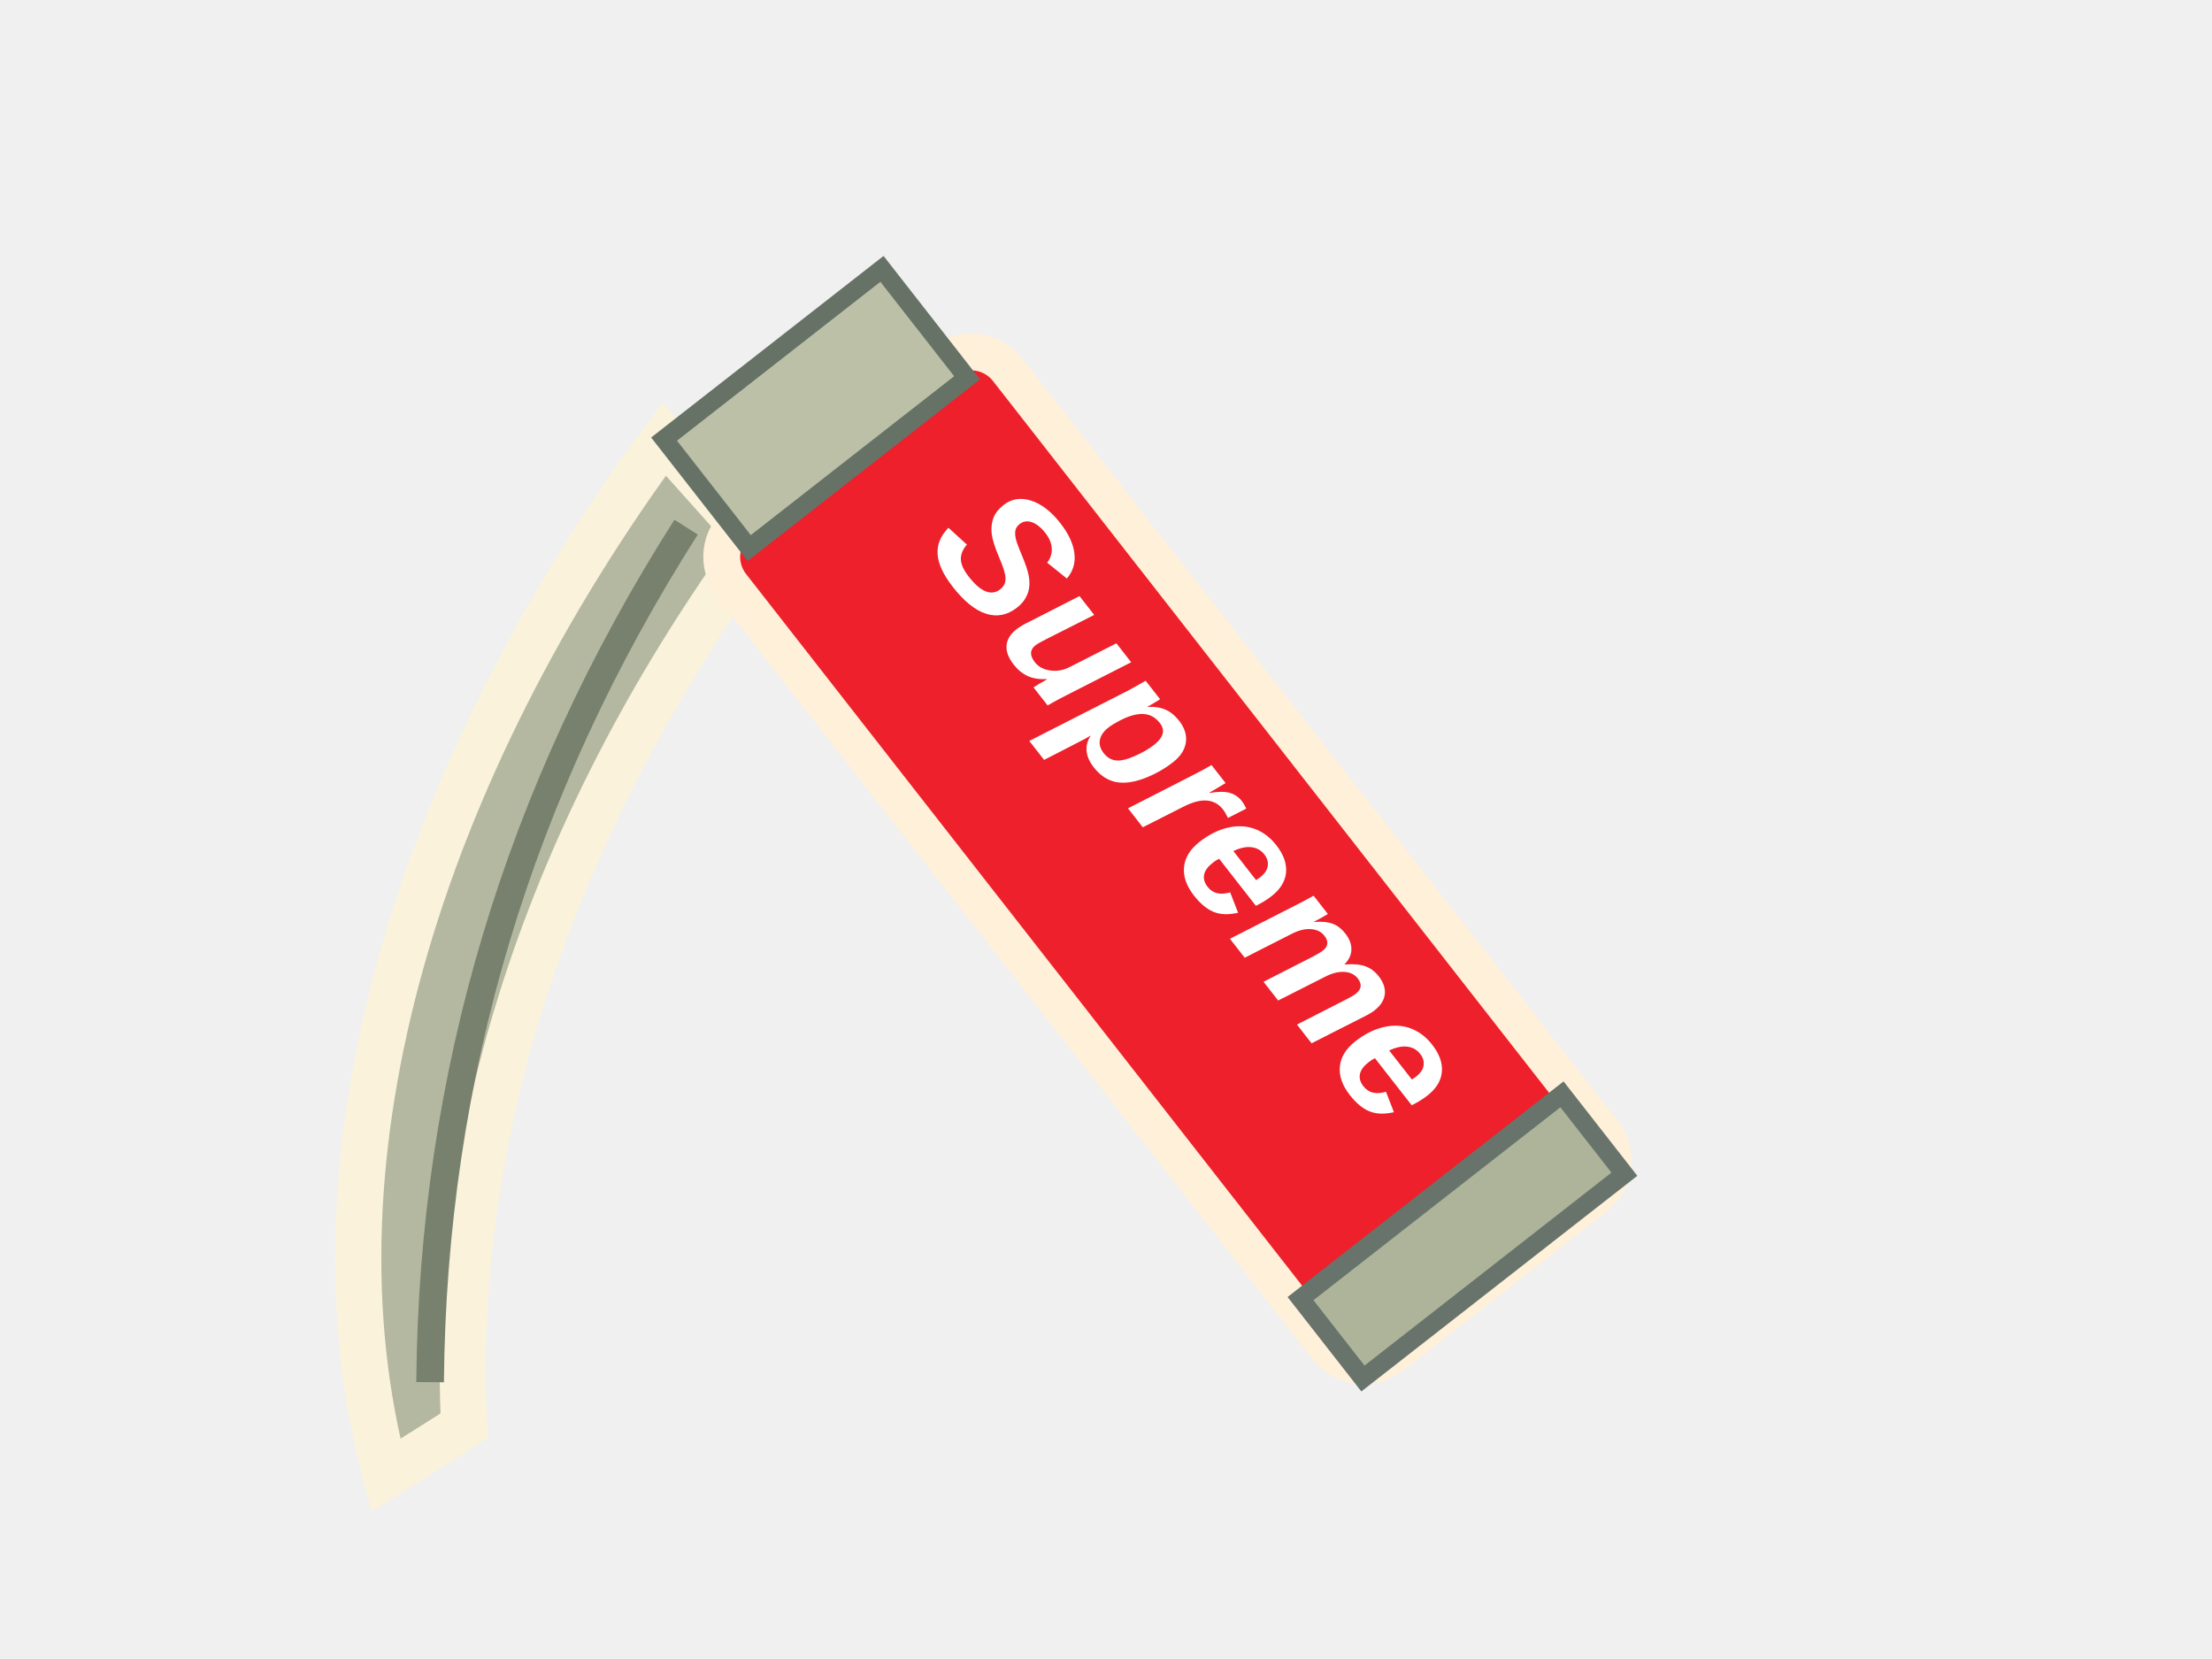
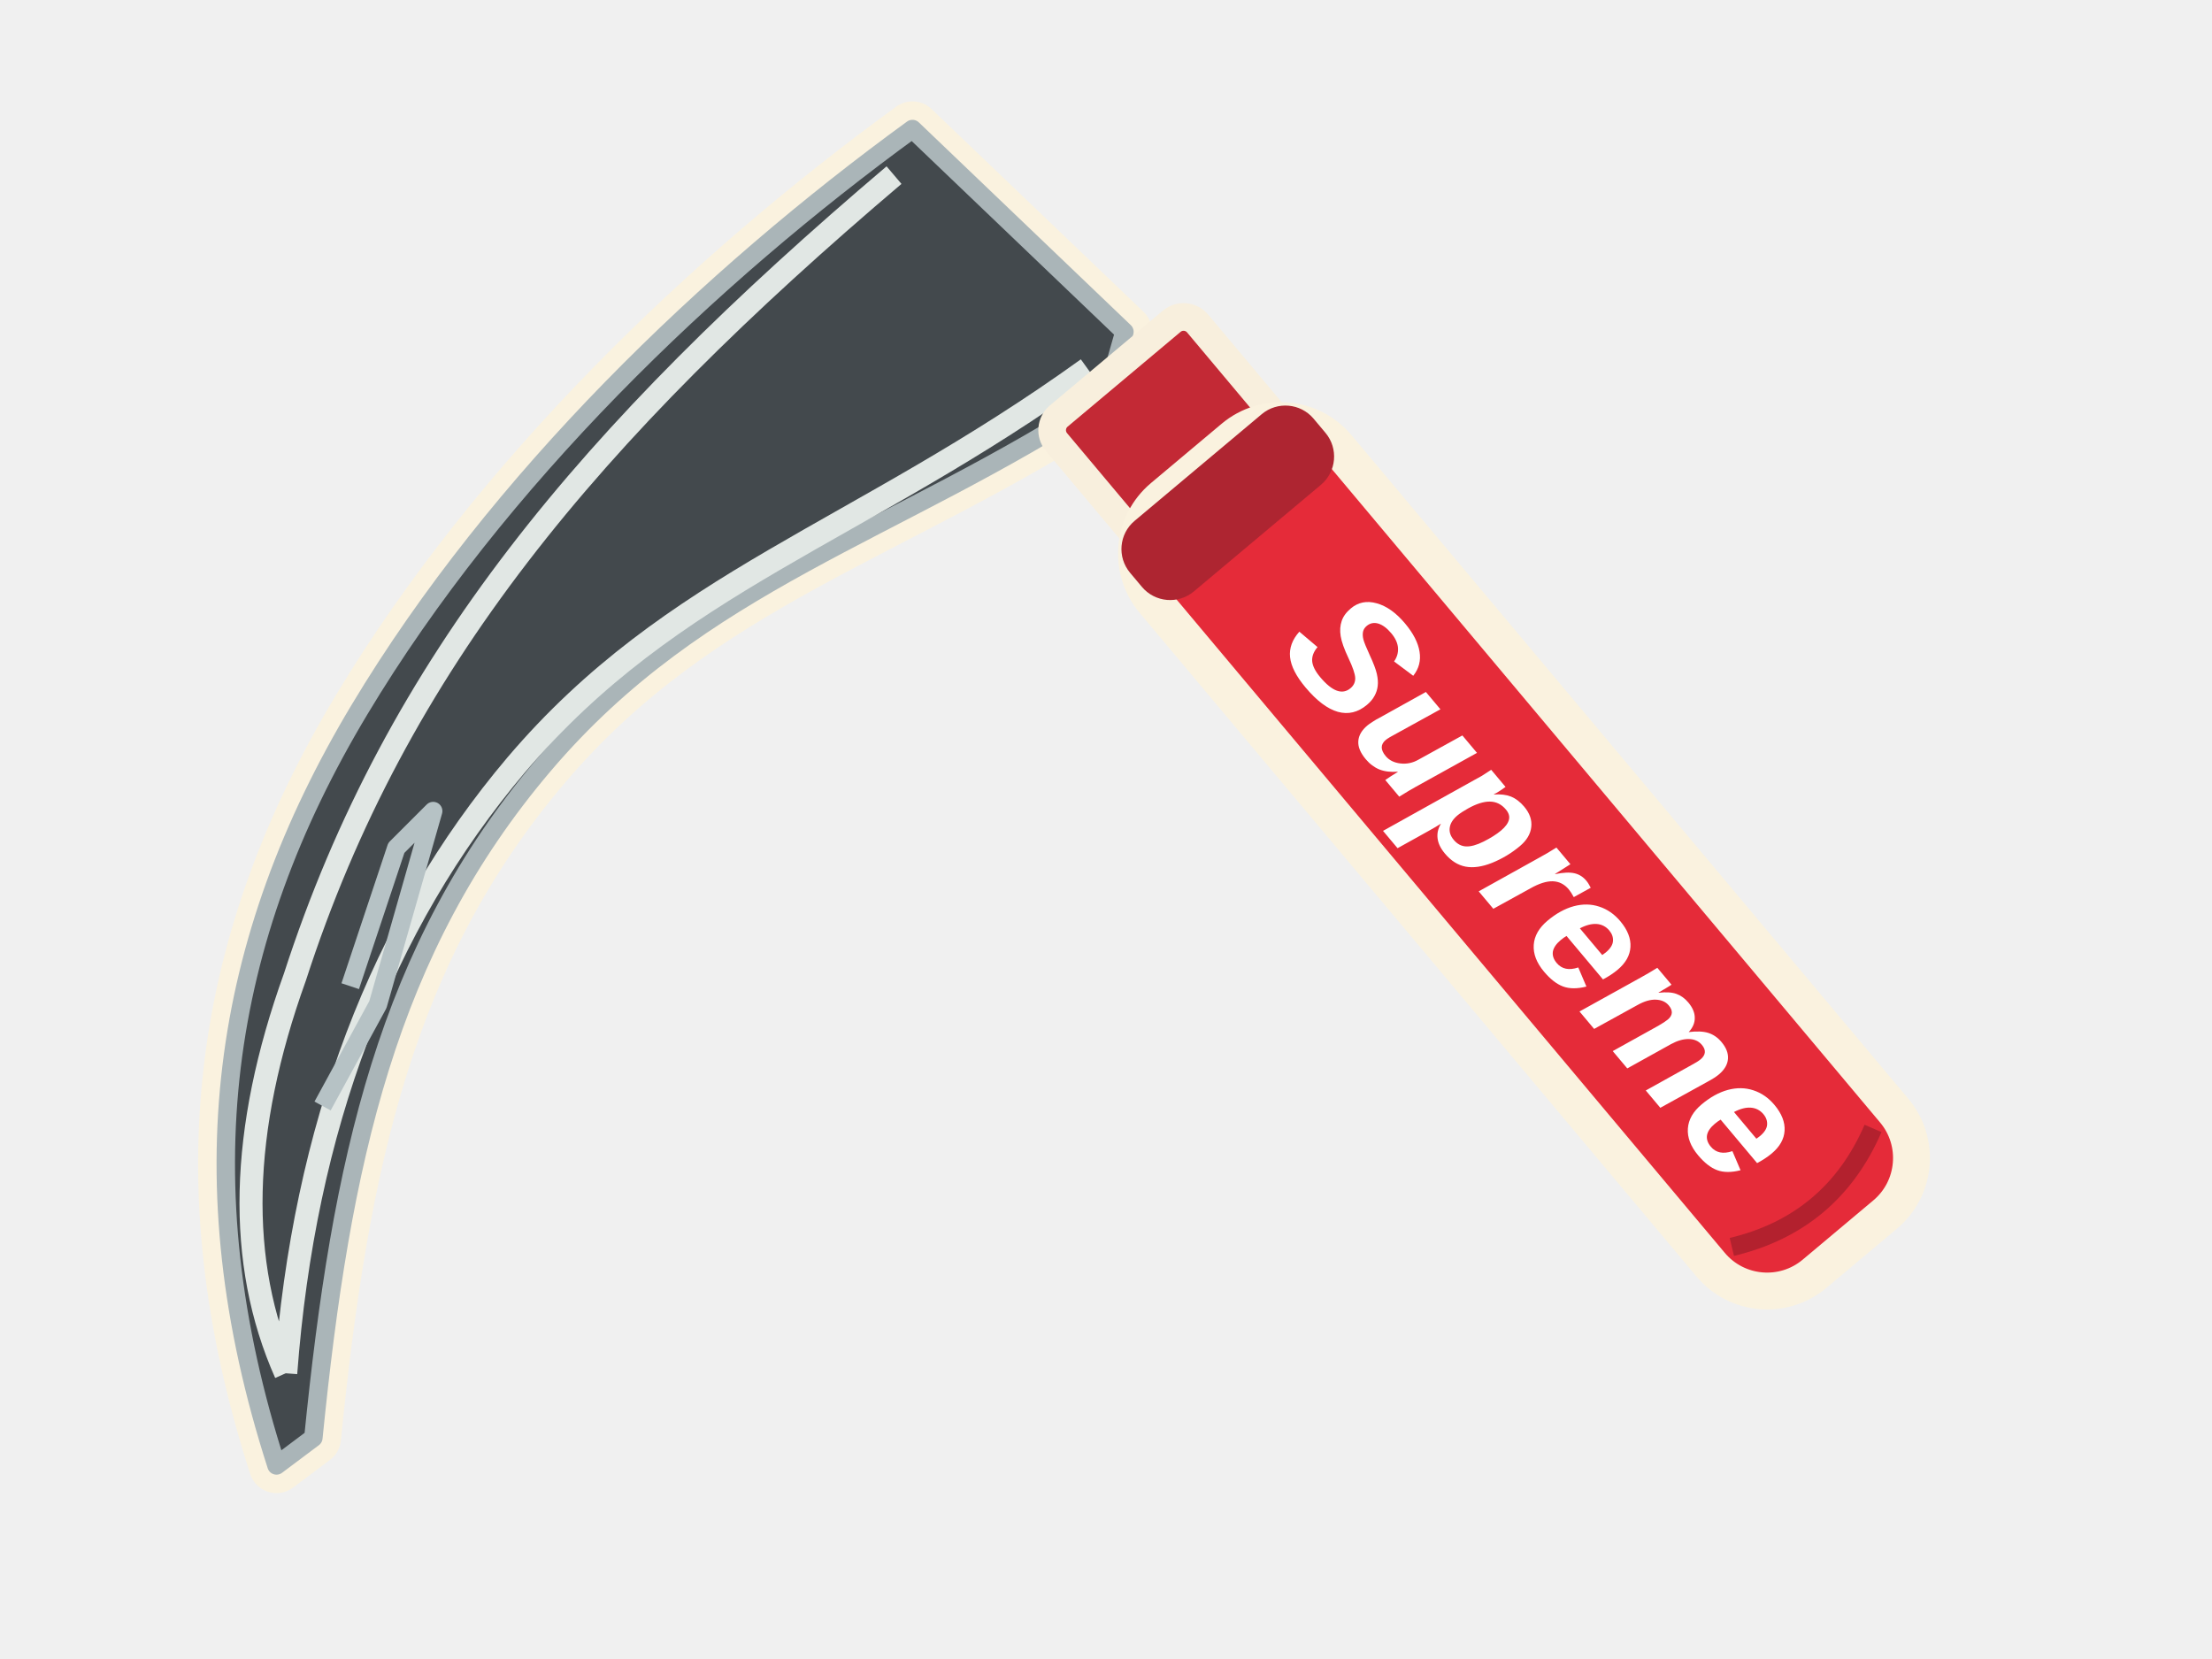
<svg xmlns="http://www.w3.org/2000/svg" viewBox="0 0 240 180">
-   <g transform="rotate(-38 115 75)">
-     <path d="M98 27C55 39 19 64 5 97l10 1C34 71 64 52 99 42z" fill="#b4b8a0" stroke="#faf2da" stroke-width="5" />
-     <path d="M15 92Q46 53 94 36" fill="none" stroke="#78816e" stroke-width="3" />
-     <rect x="94" y="39" width="38" height="115" rx="5" fill="#ed202b" stroke="#fff0d9" stroke-width="4" />
-     <path d="M98 27h30v15H98z" fill="#bbc0a7" stroke="#677267" stroke-width="2" />
-     <path d="M95 143h36v11H95z" fill="#adb49a" stroke="#68746b" stroke-width="2" />
-     <text x="113" y="94" text-anchor="middle" font-family="Arial, sans-serif" font-size="19" font-weight="900" fill="#fff" font-style="italic" textLength="81" lengthAdjust="spacingAndGlyphs" transform="rotate(90 113 94)">Supreme</text>
+   <g stroke-linejoin="round">
+     <path d="M99 14 122 36 120 43C97 58 76 63 59 83 42 103 37 126 34 156l-4 3C20 128 24 102 39 77 54 52 77 30 99 14z" fill="#43494d" stroke="#faf2df" stroke-width="6" />
+     <path d="M99 14 122 36 120 43C97 58 76 63 59 83 42 103 37 126 34 156l-4 3C20 128 24 102 39 77 54 52 77 30 99 14z" fill="#43494d" stroke="#aab5b8" stroke-width="2" />
+     <path d="M97 19C64 47 43 72 32 106q-9 25-1 43M118 40C93 58 73 63 56 83q-22 26-25 66" fill="none" stroke="#e1e7e4" stroke-width="2.5" />
+     <path d="m38 107 5-15 4-4-6 21-6 11" fill="none" stroke="#b6c2c5" stroke-width="2" />
+     <g transform="translate(121 40) rotate(-40)">
+       <rect x="-10" y="0" width="20" height="18" rx="2" fill="#c32935" stroke="#f8efdd" stroke-width="3" />
+       <rect x="-13" y="14" width="26" height="110" rx="8" fill="#e52b39" stroke="#faf2df" stroke-width="4" />
+       <rect x="-13" y="14" width="26" height="10" rx="4" fill="#ae2531" />
+       <path d="M-10 116q10 5 20 0" fill="none" stroke="#b3212e" stroke-width="2" />
+       <text x="0" y="73" text-anchor="middle" font-family="Arial, sans-serif" font-size="18" font-weight="900" fill="#fff" font-style="italic" dominant-baseline="central" textLength="84" lengthAdjust="spacingAndGlyphs" transform="rotate(90 0 73)">Supreme</text>
+     </g>
  </g>
</svg>
